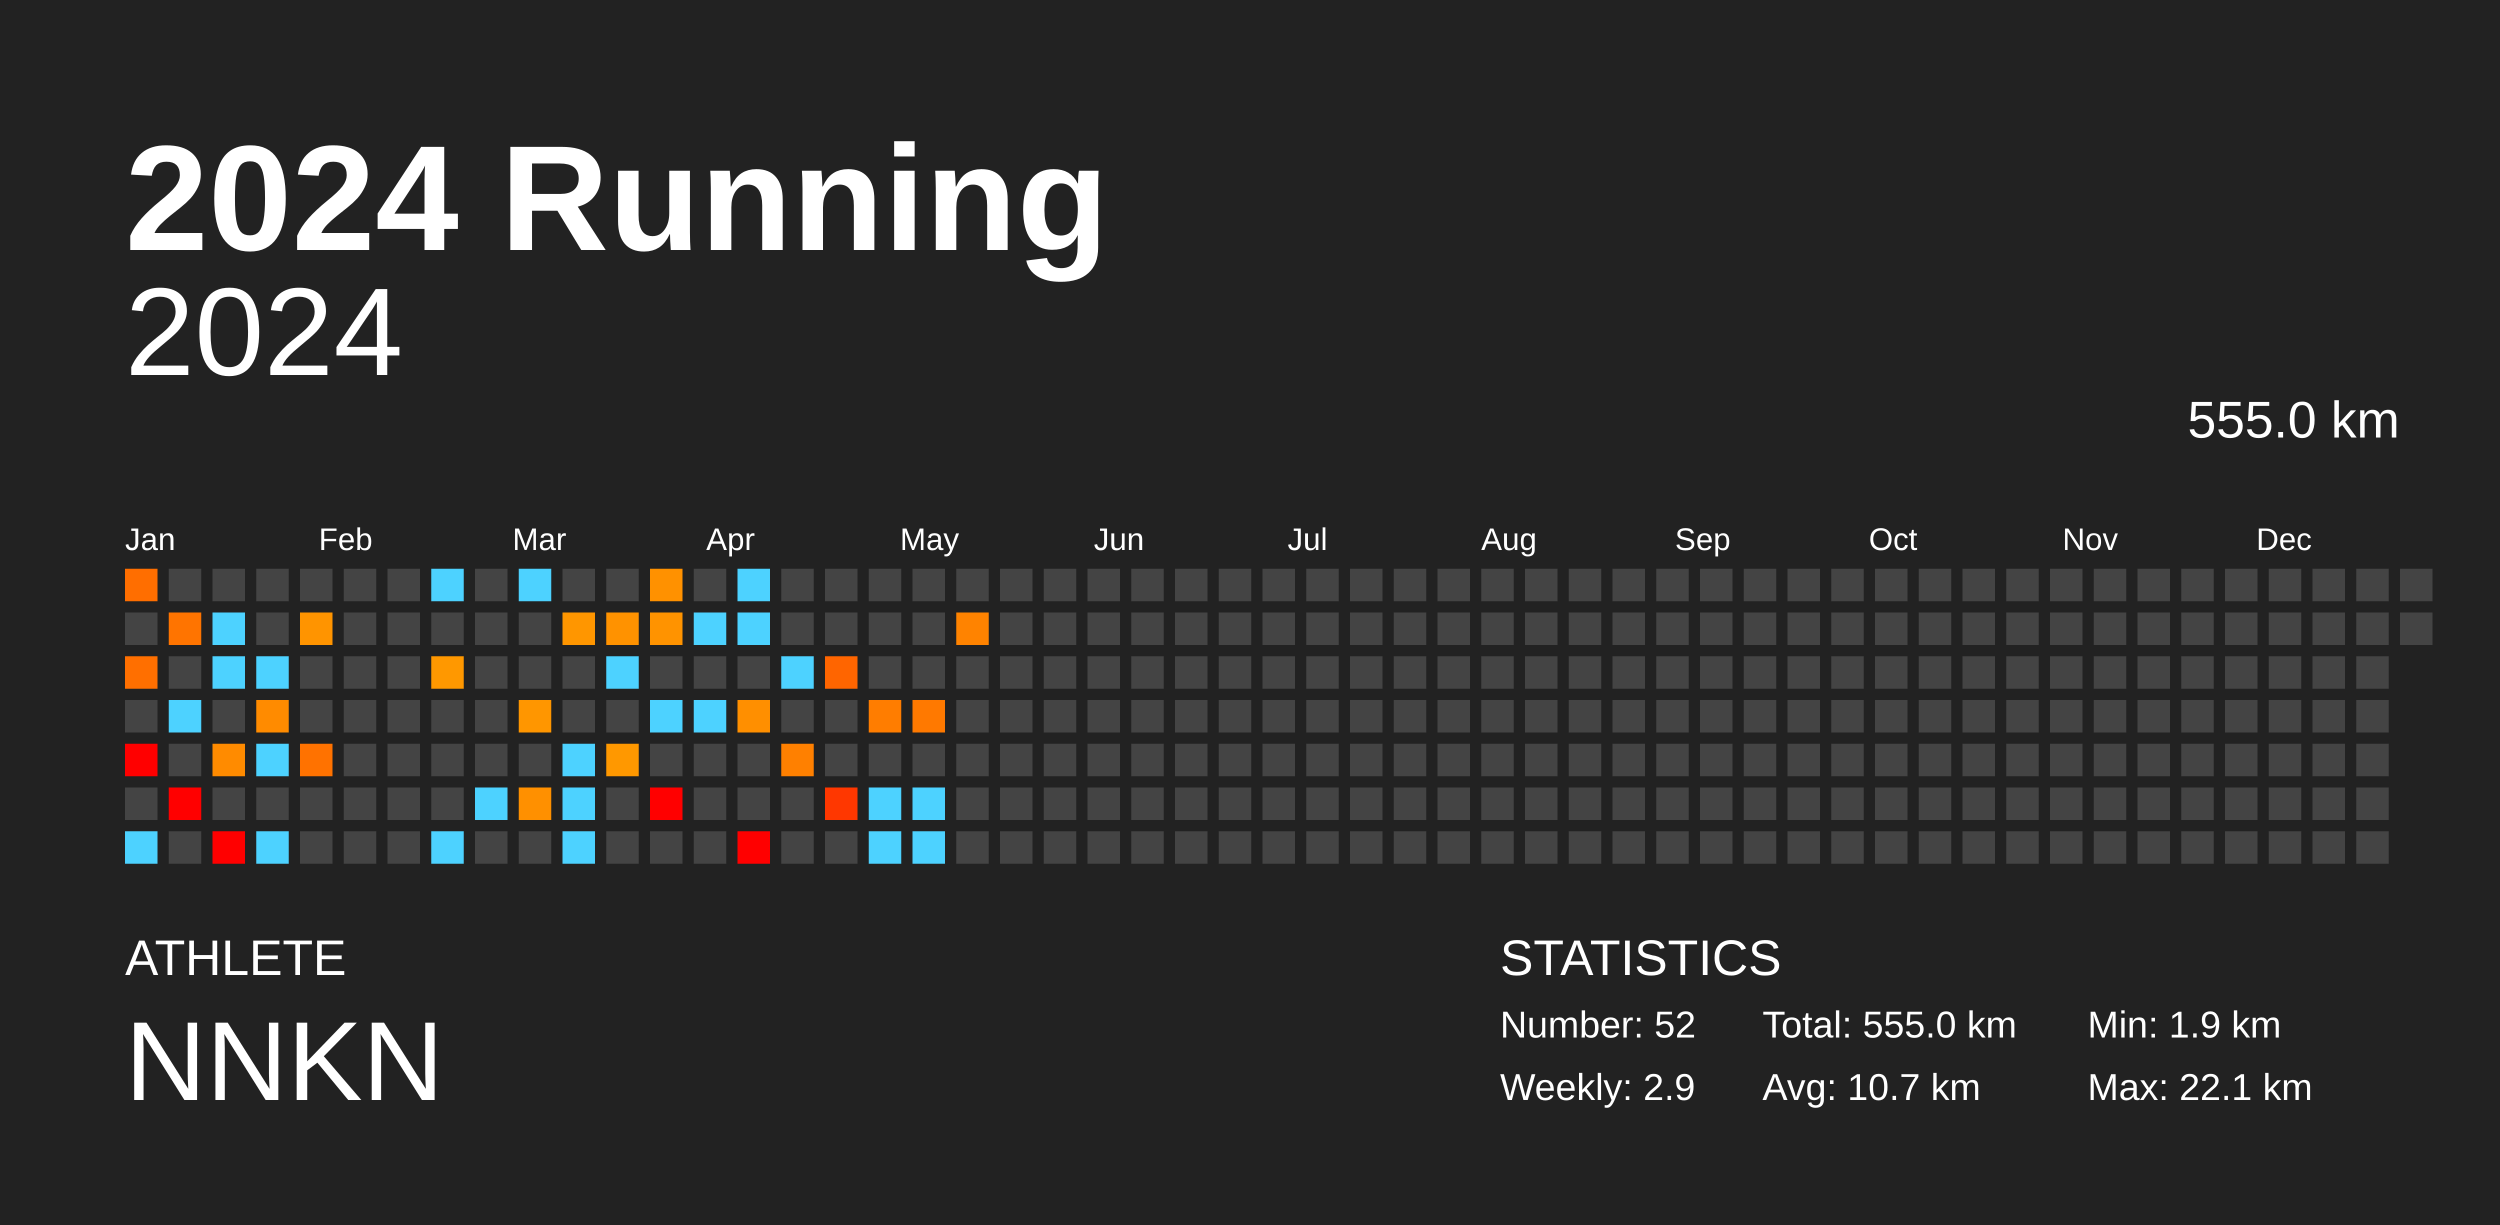
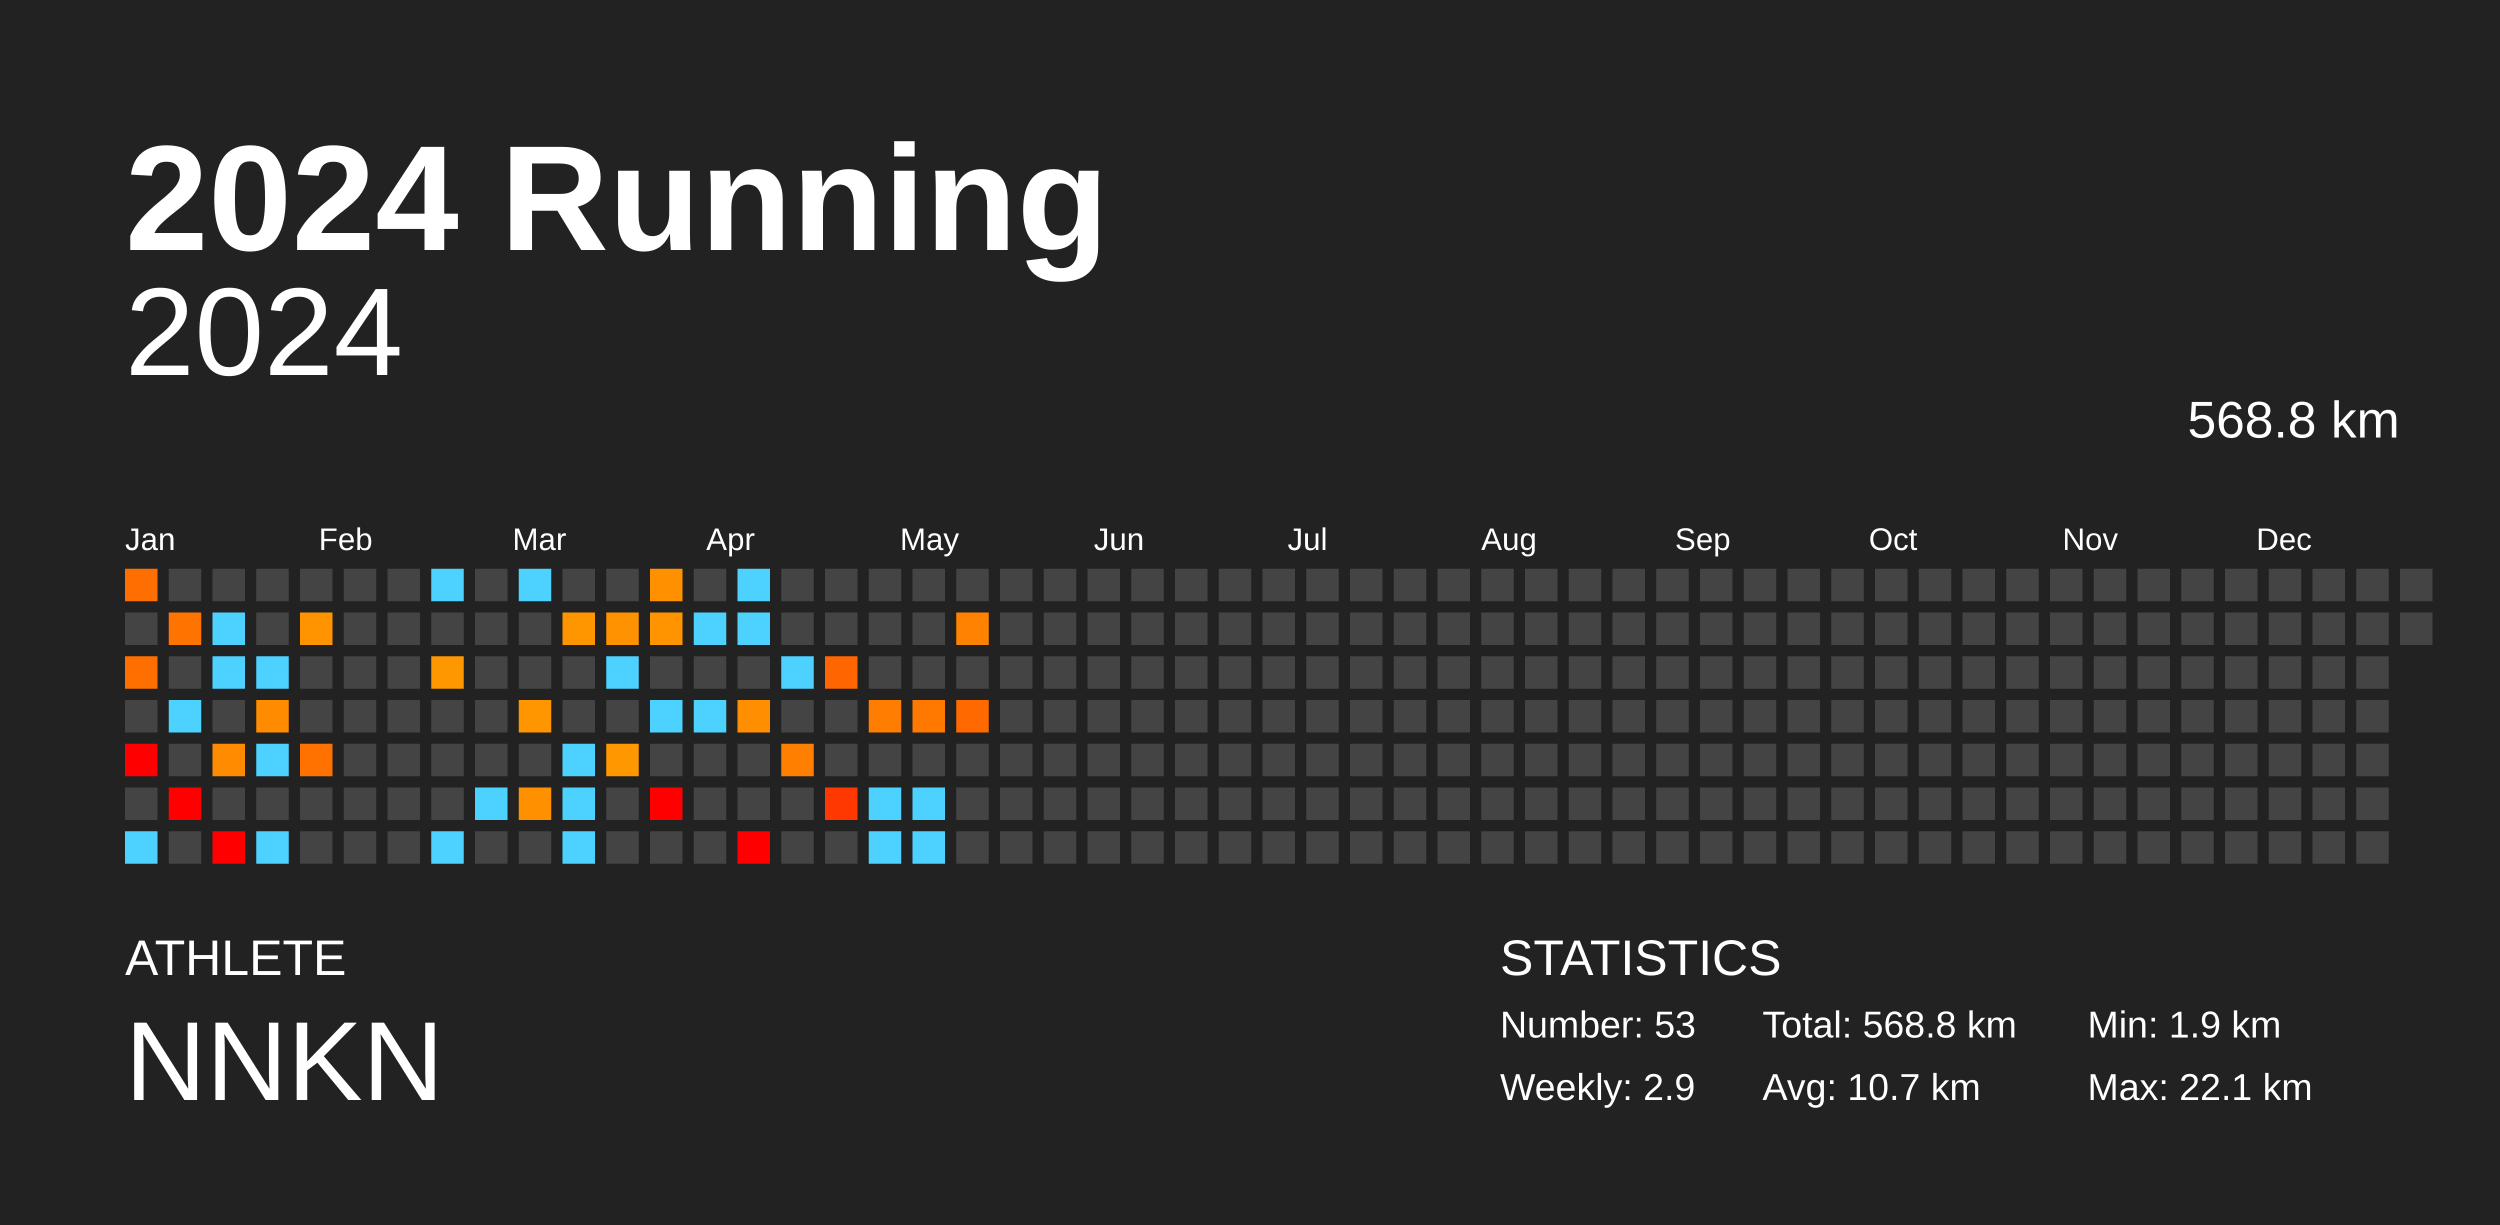
<svg xmlns="http://www.w3.org/2000/svg" baseProfile="full" height="98mm" version="1.1" viewBox="0,0,200,98" width="200mm">
  <defs />
  <rect fill="#222222" height="98" width="200" x="0" y="0" />
  <text fill="#FFFFFF" style="font-size:12px; font-family:Arial; font-weight:bold;" x="10" y="20">2024 Running</text>
  <text fill="#FFFFFF" style="font-size:4px; font-family:Arial" x="10" y="78">ATHLETE</text>
  <text fill="#FFFFFF" style="font-size:9px; font-family:Arial" x="10" y="88">NNKN</text>
  <text fill="#FFFFFF" style="font-size:4px; font-family:Arial" x="120" y="78">STATISTICS</text>
-   <text fill="#FFFFFF" style="font-size:3px; font-family:Arial" x="120" y="83">Number: 52</text>
+   <text fill="#FFFFFF" style="font-size:3px; font-family:Arial" x="120" y="83">Number: 53</text>
  <text fill="#FFFFFF" style="font-size:3px; font-family:Arial" x="120" y="88">Weekly: 2.9</text>
-   <text fill="#FFFFFF" style="font-size:3px; font-family:Arial" x="141" y="83">Total: 555.0 km</text>
+   <text fill="#FFFFFF" style="font-size:3px; font-family:Arial" x="141" y="83">Total: 568.8 km</text>
  <text fill="#FFFFFF" style="font-size:3px; font-family:Arial" x="141" y="88">Avg: 10.7 km</text>
  <text fill="#FFFFFF" style="font-size:3px; font-family:Arial" x="167" y="83">Min: 1.9 km</text>
  <text fill="#FFFFFF" style="font-size:3px; font-family:Arial" x="167" y="88">Max: 22.1 km</text>
  <text alignment-baseline="hanging" fill="#FFFFFF" style="font-size:10.0px; font-family:Arial;" x="10" y="30">2024</text>
-   <text alignment-baseline="hanging" fill="#FFFFFF" style="font-size:4.125px; font-family:Arial;" x="175" y="35">555.0 km</text>
+   <text alignment-baseline="hanging" fill="#FFFFFF" style="font-size:4.125px; font-family:Arial;" x="175" y="35">568.8 km</text>
  <text fill="#FFFFFF" style="font-size:2.5px; font-family:Arial" x="10.0" y="44">Jan</text>
  <text fill="#FFFFFF" style="font-size:2.5px; font-family:Arial" x="25.5" y="44">Feb</text>
  <text fill="#FFFFFF" style="font-size:2.5px; font-family:Arial" x="41.0" y="44">Mar</text>
  <text fill="#FFFFFF" style="font-size:2.5px; font-family:Arial" x="56.5" y="44">Apr</text>
  <text fill="#FFFFFF" style="font-size:2.5px; font-family:Arial" x="72.0" y="44">May</text>
  <text fill="#FFFFFF" style="font-size:2.5px; font-family:Arial" x="87.5" y="44">Jun</text>
  <text fill="#FFFFFF" style="font-size:2.5px; font-family:Arial" x="103.0" y="44">Jul</text>
  <text fill="#FFFFFF" style="font-size:2.5px; font-family:Arial" x="118.5" y="44">Aug</text>
  <text fill="#FFFFFF" style="font-size:2.5px; font-family:Arial" x="134.0" y="44">Sep</text>
  <text fill="#FFFFFF" style="font-size:2.5px; font-family:Arial" x="149.5" y="44">Oct</text>
  <text fill="#FFFFFF" style="font-size:2.5px; font-family:Arial" x="165.0" y="44">Nov</text>
  <text fill="#FFFFFF" style="font-size:2.5px; font-family:Arial" x="180.5" y="44">Dec</text>
  <rect fill="#ff6e00" height="2.6" width="2.6" x="10.0" y="45.5" />
  <rect fill="#444444" height="2.6" width="2.6" x="10.0" y="49.0" />
  <rect fill="#ff6f00" height="2.6" width="2.6" x="10.0" y="52.5" />
  <rect fill="#444444" height="2.6" width="2.6" x="10.0" y="56.0" />
  <rect fill="red" height="2.6" width="2.6" x="10.0" y="59.5" />
  <rect fill="#444444" height="2.6" width="2.6" x="10.0" y="63.0" />
  <rect fill="#4dd2ff" height="2.6" width="2.6" x="10.0" y="66.5" />
  <rect fill="#444444" height="2.6" width="2.6" x="13.5" y="45.5" />
  <rect fill="#ff7400" height="2.6" width="2.6" x="13.5" y="49.0" />
  <rect fill="#444444" height="2.6" width="2.6" x="13.5" y="52.5" />
  <rect fill="#4dd2ff" height="2.6" width="2.6" x="13.5" y="56.0" />
  <rect fill="#444444" height="2.6" width="2.6" x="13.5" y="59.5" />
  <rect fill="red" height="2.6" width="2.6" x="13.5" y="63.0" />
  <rect fill="#444444" height="2.6" width="2.6" x="13.5" y="66.5" />
  <rect fill="#444444" height="2.6" width="2.6" x="17.0" y="45.5" />
  <rect fill="#4dd2ff" height="2.6" width="2.6" x="17.0" y="49.0" />
  <rect fill="#4dd2ff" height="2.6" width="2.6" x="17.0" y="52.5" />
  <rect fill="#444444" height="2.6" width="2.6" x="17.0" y="56.0" />
  <rect fill="#ff8b00" height="2.6" width="2.6" x="17.0" y="59.5" />
  <rect fill="#444444" height="2.6" width="2.6" x="17.0" y="63.0" />
  <rect fill="red" height="2.6" width="2.6" x="17.0" y="66.5" />
  <rect fill="#444444" height="2.6" width="2.6" x="20.5" y="45.5" />
  <rect fill="#444444" height="2.6" width="2.6" x="20.5" y="49.0" />
  <rect fill="#4dd2ff" height="2.6" width="2.6" x="20.5" y="52.5" />
  <rect fill="#ff8b00" height="2.6" width="2.6" x="20.5" y="56.0" />
  <rect fill="#4dd2ff" height="2.6" width="2.6" x="20.5" y="59.5" />
  <rect fill="#444444" height="2.6" width="2.6" x="20.5" y="63.0" />
  <rect fill="#4dd2ff" height="2.6" width="2.6" x="20.5" y="66.5" />
  <rect fill="#444444" height="2.6" width="2.6" x="24.0" y="45.5" />
  <rect fill="#ff9400" height="2.6" width="2.6" x="24.0" y="49.0" />
  <rect fill="#444444" height="2.6" width="2.6" x="24.0" y="52.5" />
  <rect fill="#444444" height="2.6" width="2.6" x="24.0" y="56.0" />
  <rect fill="#ff7200" height="2.6" width="2.6" x="24.0" y="59.5" />
  <rect fill="#444444" height="2.6" width="2.6" x="24.0" y="63.0" />
  <rect fill="#444444" height="2.6" width="2.6" x="24.0" y="66.5" />
  <rect fill="#444444" height="2.6" width="2.6" x="27.5" y="45.5" />
  <rect fill="#444444" height="2.6" width="2.6" x="27.5" y="49.0" />
  <rect fill="#444444" height="2.6" width="2.6" x="27.5" y="52.5" />
  <rect fill="#444444" height="2.6" width="2.6" x="27.5" y="56.0" />
  <rect fill="#444444" height="2.6" width="2.6" x="27.5" y="59.5" />
  <rect fill="#444444" height="2.6" width="2.6" x="27.5" y="63.0" />
  <rect fill="#444444" height="2.6" width="2.6" x="27.5" y="66.5" />
  <rect fill="#444444" height="2.6" width="2.6" x="31.0" y="45.5" />
  <rect fill="#444444" height="2.6" width="2.6" x="31.0" y="49.0" />
  <rect fill="#444444" height="2.6" width="2.6" x="31.0" y="52.5" />
  <rect fill="#444444" height="2.6" width="2.6" x="31.0" y="56.0" />
  <rect fill="#444444" height="2.6" width="2.6" x="31.0" y="59.5" />
  <rect fill="#444444" height="2.6" width="2.6" x="31.0" y="63.0" />
  <rect fill="#444444" height="2.6" width="2.6" x="31.0" y="66.5" />
  <rect fill="#4dd2ff" height="2.6" width="2.6" x="34.5" y="45.5" />
  <rect fill="#444444" height="2.6" width="2.6" x="34.5" y="49.0" />
  <rect fill="#ff9800" height="2.6" width="2.6" x="34.5" y="52.5" />
  <rect fill="#444444" height="2.6" width="2.6" x="34.5" y="56.0" />
  <rect fill="#444444" height="2.6" width="2.6" x="34.5" y="59.5" />
  <rect fill="#444444" height="2.6" width="2.6" x="34.5" y="63.0" />
  <rect fill="#4dd2ff" height="2.6" width="2.6" x="34.5" y="66.5" />
  <rect fill="#444444" height="2.6" width="2.6" x="38.0" y="45.5" />
  <rect fill="#444444" height="2.6" width="2.6" x="38.0" y="49.0" />
  <rect fill="#444444" height="2.6" width="2.6" x="38.0" y="52.5" />
  <rect fill="#444444" height="2.6" width="2.6" x="38.0" y="56.0" />
  <rect fill="#444444" height="2.6" width="2.6" x="38.0" y="59.5" />
  <rect fill="#4dd2ff" height="2.6" width="2.6" x="38.0" y="63.0" />
  <rect fill="#444444" height="2.6" width="2.6" x="38.0" y="66.5" />
  <rect fill="#4dd2ff" height="2.6" width="2.6" x="41.5" y="45.5" />
  <rect fill="#444444" height="2.6" width="2.6" x="41.5" y="49.0" />
  <rect fill="#444444" height="2.6" width="2.6" x="41.5" y="52.5" />
  <rect fill="#ff9600" height="2.6" width="2.6" x="41.5" y="56.0" />
  <rect fill="#444444" height="2.6" width="2.6" x="41.5" y="59.5" />
  <rect fill="#ff9000" height="2.6" width="2.6" x="41.5" y="63.0" />
  <rect fill="#444444" height="2.6" width="2.6" x="41.5" y="66.5" />
  <rect fill="#444444" height="2.6" width="2.6" x="45.0" y="45.5" />
  <rect fill="#ff9600" height="2.6" width="2.6" x="45.0" y="49.0" />
  <rect fill="#444444" height="2.6" width="2.6" x="45.0" y="52.5" />
  <rect fill="#444444" height="2.6" width="2.6" x="45.0" y="56.0" />
  <rect fill="#4dd2ff" height="2.6" width="2.6" x="45.0" y="59.5" />
  <rect fill="#4dd2ff" height="2.6" width="2.6" x="45.0" y="63.0" />
  <rect fill="#4dd2ff" height="2.6" width="2.6" x="45.0" y="66.5" />
  <rect fill="#444444" height="2.6" width="2.6" x="48.5" y="45.5" />
  <rect fill="#ff9200" height="2.6" width="2.6" x="48.5" y="49.0" />
  <rect fill="#4dd2ff" height="2.6" width="2.6" x="48.5" y="52.5" />
  <rect fill="#444444" height="2.6" width="2.6" x="48.5" y="56.0" />
  <rect fill="#ff9800" height="2.6" width="2.6" x="48.5" y="59.5" />
  <rect fill="#444444" height="2.6" width="2.6" x="48.5" y="63.0" />
  <rect fill="#444444" height="2.6" width="2.6" x="48.5" y="66.5" />
  <rect fill="#ff9100" height="2.6" width="2.6" x="52.0" y="45.5" />
  <rect fill="#ff9300" height="2.6" width="2.6" x="52.0" y="49.0" />
  <rect fill="#444444" height="2.6" width="2.6" x="52.0" y="52.5" />
  <rect fill="#4dd2ff" height="2.6" width="2.6" x="52.0" y="56.0" />
  <rect fill="#444444" height="2.6" width="2.6" x="52.0" y="59.5" />
  <rect fill="red" height="2.6" width="2.6" x="52.0" y="63.0" />
  <rect fill="#444444" height="2.6" width="2.6" x="52.0" y="66.5" />
  <rect fill="#444444" height="2.6" width="2.6" x="55.5" y="45.5" />
  <rect fill="#4dd2ff" height="2.6" width="2.6" x="55.5" y="49.0" />
  <rect fill="#444444" height="2.6" width="2.6" x="55.5" y="52.5" />
  <rect fill="#4dd2ff" height="2.6" width="2.6" x="55.5" y="56.0" />
  <rect fill="#444444" height="2.6" width="2.6" x="55.5" y="59.5" />
  <rect fill="#444444" height="2.6" width="2.6" x="55.5" y="63.0" />
  <rect fill="#444444" height="2.6" width="2.6" x="55.5" y="66.5" />
  <rect fill="#4dd2ff" height="2.6" width="2.6" x="59.0" y="45.5" />
  <rect fill="#4dd2ff" height="2.6" width="2.6" x="59.0" y="49.0" />
  <rect fill="#444444" height="2.6" width="2.6" x="59.0" y="52.5" />
  <rect fill="#ff8f00" height="2.6" width="2.6" x="59.0" y="56.0" />
  <rect fill="#444444" height="2.6" width="2.6" x="59.0" y="59.5" />
  <rect fill="#444444" height="2.6" width="2.6" x="59.0" y="63.0" />
  <rect fill="red" height="2.6" width="2.6" x="59.0" y="66.5" />
  <rect fill="#444444" height="2.6" width="2.6" x="62.5" y="45.5" />
  <rect fill="#444444" height="2.6" width="2.6" x="62.5" y="49.0" />
  <rect fill="#4dd2ff" height="2.6" width="2.6" x="62.5" y="52.5" />
  <rect fill="#444444" height="2.6" width="2.6" x="62.5" y="56.0" />
  <rect fill="#ff8000" height="2.6" width="2.6" x="62.5" y="59.5" />
  <rect fill="#444444" height="2.6" width="2.6" x="62.5" y="63.0" />
  <rect fill="#444444" height="2.6" width="2.6" x="62.5" y="66.5" />
  <rect fill="#444444" height="2.6" width="2.6" x="66.0" y="45.5" />
  <rect fill="#444444" height="2.6" width="2.6" x="66.0" y="49.0" />
  <rect fill="#ff6500" height="2.6" width="2.6" x="66.0" y="52.5" />
  <rect fill="#444444" height="2.6" width="2.6" x="66.0" y="56.0" />
  <rect fill="#444444" height="2.6" width="2.6" x="66.0" y="59.5" />
  <rect fill="#ff3700" height="2.6" width="2.6" x="66.0" y="63.0" />
  <rect fill="#444444" height="2.6" width="2.6" x="66.0" y="66.5" />
  <rect fill="#444444" height="2.6" width="2.6" x="69.5" y="45.5" />
  <rect fill="#444444" height="2.6" width="2.6" x="69.5" y="49.0" />
  <rect fill="#444444" height="2.6" width="2.6" x="69.5" y="52.5" />
  <rect fill="#ff7d00" height="2.6" width="2.6" x="69.5" y="56.0" />
  <rect fill="#444444" height="2.6" width="2.6" x="69.5" y="59.5" />
  <rect fill="#4dd2ff" height="2.6" width="2.6" x="69.5" y="63.0" />
  <rect fill="#4dd2ff" height="2.6" width="2.6" x="69.5" y="66.5" />
  <rect fill="#444444" height="2.6" width="2.6" x="73.0" y="45.5" />
  <rect fill="#444444" height="2.6" width="2.6" x="73.0" y="49.0" />
  <rect fill="#444444" height="2.6" width="2.6" x="73.0" y="52.5" />
  <rect fill="#ff7900" height="2.6" width="2.6" x="73.0" y="56.0" />
  <rect fill="#444444" height="2.6" width="2.6" x="73.0" y="59.5" />
  <rect fill="#4dd2ff" height="2.6" width="2.6" x="73.0" y="63.0" />
  <rect fill="#4dd2ff" height="2.6" width="2.6" x="73.0" y="66.5" />
  <rect fill="#444444" height="2.6" width="2.6" x="76.5" y="45.5" />
  <rect fill="#ff8300" height="2.6" width="2.6" x="76.5" y="49.0" />
  <rect fill="#444444" height="2.6" width="2.6" x="76.5" y="52.5" />
-   <rect fill="#444444" height="2.6" width="2.6" x="76.5" y="56.0" />
+   <rect fill="#ff6900" height="2.6" width="2.6" x="76.5" y="56.0" />
  <rect fill="#444444" height="2.6" width="2.6" x="76.5" y="59.5" />
  <rect fill="#444444" height="2.6" width="2.6" x="76.5" y="63.0" />
  <rect fill="#444444" height="2.6" width="2.6" x="76.5" y="66.5" />
  <rect fill="#444444" height="2.6" width="2.6" x="80.0" y="45.5" />
  <rect fill="#444444" height="2.6" width="2.6" x="80.0" y="49.0" />
  <rect fill="#444444" height="2.6" width="2.6" x="80.0" y="52.5" />
  <rect fill="#444444" height="2.6" width="2.6" x="80.0" y="56.0" />
  <rect fill="#444444" height="2.6" width="2.6" x="80.0" y="59.5" />
  <rect fill="#444444" height="2.6" width="2.6" x="80.0" y="63.0" />
  <rect fill="#444444" height="2.6" width="2.6" x="80.0" y="66.5" />
  <rect fill="#444444" height="2.6" width="2.6" x="83.5" y="45.5" />
  <rect fill="#444444" height="2.6" width="2.6" x="83.5" y="49.0" />
  <rect fill="#444444" height="2.6" width="2.6" x="83.5" y="52.5" />
  <rect fill="#444444" height="2.6" width="2.6" x="83.5" y="56.0" />
  <rect fill="#444444" height="2.6" width="2.6" x="83.5" y="59.5" />
  <rect fill="#444444" height="2.6" width="2.6" x="83.5" y="63.0" />
  <rect fill="#444444" height="2.6" width="2.6" x="83.5" y="66.5" />
  <rect fill="#444444" height="2.6" width="2.6" x="87.0" y="45.5" />
  <rect fill="#444444" height="2.6" width="2.6" x="87.0" y="49.0" />
  <rect fill="#444444" height="2.6" width="2.6" x="87.0" y="52.5" />
  <rect fill="#444444" height="2.6" width="2.6" x="87.0" y="56.0" />
  <rect fill="#444444" height="2.6" width="2.6" x="87.0" y="59.5" />
  <rect fill="#444444" height="2.6" width="2.6" x="87.0" y="63.0" />
  <rect fill="#444444" height="2.6" width="2.6" x="87.0" y="66.5" />
  <rect fill="#444444" height="2.6" width="2.6" x="90.5" y="45.5" />
  <rect fill="#444444" height="2.6" width="2.6" x="90.5" y="49.0" />
  <rect fill="#444444" height="2.6" width="2.6" x="90.5" y="52.5" />
  <rect fill="#444444" height="2.6" width="2.6" x="90.5" y="56.0" />
  <rect fill="#444444" height="2.6" width="2.6" x="90.5" y="59.5" />
  <rect fill="#444444" height="2.6" width="2.6" x="90.5" y="63.0" />
  <rect fill="#444444" height="2.6" width="2.6" x="90.5" y="66.5" />
  <rect fill="#444444" height="2.6" width="2.6" x="94.0" y="45.5" />
  <rect fill="#444444" height="2.6" width="2.6" x="94.0" y="49.0" />
  <rect fill="#444444" height="2.6" width="2.6" x="94.0" y="52.5" />
  <rect fill="#444444" height="2.6" width="2.6" x="94.0" y="56.0" />
  <rect fill="#444444" height="2.6" width="2.6" x="94.0" y="59.5" />
  <rect fill="#444444" height="2.6" width="2.6" x="94.0" y="63.0" />
  <rect fill="#444444" height="2.6" width="2.6" x="94.0" y="66.5" />
  <rect fill="#444444" height="2.6" width="2.6" x="97.5" y="45.5" />
  <rect fill="#444444" height="2.6" width="2.6" x="97.5" y="49.0" />
  <rect fill="#444444" height="2.6" width="2.6" x="97.5" y="52.5" />
  <rect fill="#444444" height="2.6" width="2.6" x="97.5" y="56.0" />
  <rect fill="#444444" height="2.6" width="2.6" x="97.5" y="59.5" />
  <rect fill="#444444" height="2.6" width="2.6" x="97.5" y="63.0" />
  <rect fill="#444444" height="2.6" width="2.6" x="97.5" y="66.5" />
  <rect fill="#444444" height="2.6" width="2.6" x="101.0" y="45.5" />
  <rect fill="#444444" height="2.6" width="2.6" x="101.0" y="49.0" />
  <rect fill="#444444" height="2.6" width="2.6" x="101.0" y="52.5" />
  <rect fill="#444444" height="2.6" width="2.6" x="101.0" y="56.0" />
  <rect fill="#444444" height="2.6" width="2.6" x="101.0" y="59.5" />
  <rect fill="#444444" height="2.6" width="2.6" x="101.0" y="63.0" />
  <rect fill="#444444" height="2.6" width="2.6" x="101.0" y="66.5" />
  <rect fill="#444444" height="2.6" width="2.6" x="104.5" y="45.5" />
  <rect fill="#444444" height="2.6" width="2.6" x="104.5" y="49.0" />
  <rect fill="#444444" height="2.6" width="2.6" x="104.5" y="52.5" />
  <rect fill="#444444" height="2.6" width="2.6" x="104.5" y="56.0" />
  <rect fill="#444444" height="2.6" width="2.6" x="104.5" y="59.5" />
  <rect fill="#444444" height="2.6" width="2.6" x="104.5" y="63.0" />
  <rect fill="#444444" height="2.6" width="2.6" x="104.5" y="66.5" />
  <rect fill="#444444" height="2.6" width="2.6" x="108.0" y="45.5" />
  <rect fill="#444444" height="2.6" width="2.6" x="108.0" y="49.0" />
  <rect fill="#444444" height="2.6" width="2.6" x="108.0" y="52.5" />
  <rect fill="#444444" height="2.6" width="2.6" x="108.0" y="56.0" />
  <rect fill="#444444" height="2.6" width="2.6" x="108.0" y="59.5" />
  <rect fill="#444444" height="2.6" width="2.6" x="108.0" y="63.0" />
  <rect fill="#444444" height="2.6" width="2.6" x="108.0" y="66.5" />
  <rect fill="#444444" height="2.6" width="2.6" x="111.5" y="45.5" />
  <rect fill="#444444" height="2.6" width="2.6" x="111.5" y="49.0" />
  <rect fill="#444444" height="2.6" width="2.6" x="111.5" y="52.5" />
  <rect fill="#444444" height="2.6" width="2.6" x="111.5" y="56.0" />
  <rect fill="#444444" height="2.6" width="2.6" x="111.5" y="59.5" />
  <rect fill="#444444" height="2.6" width="2.6" x="111.5" y="63.0" />
  <rect fill="#444444" height="2.6" width="2.6" x="111.5" y="66.5" />
  <rect fill="#444444" height="2.6" width="2.6" x="115.0" y="45.5" />
  <rect fill="#444444" height="2.6" width="2.6" x="115.0" y="49.0" />
  <rect fill="#444444" height="2.6" width="2.6" x="115.0" y="52.5" />
  <rect fill="#444444" height="2.6" width="2.6" x="115.0" y="56.0" />
  <rect fill="#444444" height="2.6" width="2.6" x="115.0" y="59.5" />
  <rect fill="#444444" height="2.6" width="2.6" x="115.0" y="63.0" />
  <rect fill="#444444" height="2.6" width="2.6" x="115.0" y="66.5" />
  <rect fill="#444444" height="2.6" width="2.6" x="118.5" y="45.5" />
  <rect fill="#444444" height="2.6" width="2.6" x="118.5" y="49.0" />
  <rect fill="#444444" height="2.6" width="2.6" x="118.5" y="52.5" />
  <rect fill="#444444" height="2.6" width="2.6" x="118.5" y="56.0" />
  <rect fill="#444444" height="2.6" width="2.6" x="118.5" y="59.5" />
  <rect fill="#444444" height="2.6" width="2.6" x="118.5" y="63.0" />
  <rect fill="#444444" height="2.6" width="2.6" x="118.5" y="66.5" />
  <rect fill="#444444" height="2.6" width="2.6" x="122.0" y="45.5" />
  <rect fill="#444444" height="2.6" width="2.6" x="122.0" y="49.0" />
  <rect fill="#444444" height="2.6" width="2.6" x="122.0" y="52.5" />
  <rect fill="#444444" height="2.6" width="2.6" x="122.0" y="56.0" />
  <rect fill="#444444" height="2.6" width="2.6" x="122.0" y="59.5" />
  <rect fill="#444444" height="2.6" width="2.6" x="122.0" y="63.0" />
  <rect fill="#444444" height="2.6" width="2.6" x="122.0" y="66.5" />
  <rect fill="#444444" height="2.6" width="2.6" x="125.5" y="45.5" />
  <rect fill="#444444" height="2.6" width="2.6" x="125.5" y="49.0" />
  <rect fill="#444444" height="2.6" width="2.6" x="125.5" y="52.5" />
  <rect fill="#444444" height="2.6" width="2.6" x="125.5" y="56.0" />
  <rect fill="#444444" height="2.6" width="2.6" x="125.5" y="59.5" />
  <rect fill="#444444" height="2.6" width="2.6" x="125.5" y="63.0" />
  <rect fill="#444444" height="2.6" width="2.6" x="125.5" y="66.5" />
  <rect fill="#444444" height="2.6" width="2.6" x="129.0" y="45.5" />
  <rect fill="#444444" height="2.6" width="2.6" x="129.0" y="49.0" />
  <rect fill="#444444" height="2.6" width="2.6" x="129.0" y="52.5" />
  <rect fill="#444444" height="2.6" width="2.6" x="129.0" y="56.0" />
  <rect fill="#444444" height="2.6" width="2.6" x="129.0" y="59.5" />
  <rect fill="#444444" height="2.6" width="2.6" x="129.0" y="63.0" />
  <rect fill="#444444" height="2.6" width="2.6" x="129.0" y="66.5" />
  <rect fill="#444444" height="2.6" width="2.6" x="132.5" y="45.5" />
  <rect fill="#444444" height="2.6" width="2.6" x="132.5" y="49.0" />
  <rect fill="#444444" height="2.6" width="2.6" x="132.5" y="52.5" />
  <rect fill="#444444" height="2.6" width="2.6" x="132.5" y="56.0" />
  <rect fill="#444444" height="2.6" width="2.6" x="132.5" y="59.5" />
  <rect fill="#444444" height="2.6" width="2.6" x="132.5" y="63.0" />
  <rect fill="#444444" height="2.6" width="2.6" x="132.5" y="66.5" />
  <rect fill="#444444" height="2.6" width="2.6" x="136.0" y="45.5" />
  <rect fill="#444444" height="2.6" width="2.6" x="136.0" y="49.0" />
  <rect fill="#444444" height="2.6" width="2.6" x="136.0" y="52.5" />
  <rect fill="#444444" height="2.6" width="2.6" x="136.0" y="56.0" />
  <rect fill="#444444" height="2.6" width="2.6" x="136.0" y="59.5" />
  <rect fill="#444444" height="2.6" width="2.6" x="136.0" y="63.0" />
  <rect fill="#444444" height="2.6" width="2.6" x="136.0" y="66.5" />
  <rect fill="#444444" height="2.6" width="2.6" x="139.5" y="45.5" />
  <rect fill="#444444" height="2.6" width="2.6" x="139.5" y="49.0" />
  <rect fill="#444444" height="2.6" width="2.6" x="139.5" y="52.5" />
  <rect fill="#444444" height="2.6" width="2.6" x="139.5" y="56.0" />
  <rect fill="#444444" height="2.6" width="2.6" x="139.5" y="59.5" />
  <rect fill="#444444" height="2.6" width="2.6" x="139.5" y="63.0" />
  <rect fill="#444444" height="2.6" width="2.6" x="139.5" y="66.5" />
  <rect fill="#444444" height="2.6" width="2.6" x="143.0" y="45.5" />
  <rect fill="#444444" height="2.6" width="2.6" x="143.0" y="49.0" />
  <rect fill="#444444" height="2.6" width="2.6" x="143.0" y="52.5" />
  <rect fill="#444444" height="2.6" width="2.6" x="143.0" y="56.0" />
  <rect fill="#444444" height="2.6" width="2.6" x="143.0" y="59.5" />
  <rect fill="#444444" height="2.6" width="2.6" x="143.0" y="63.0" />
  <rect fill="#444444" height="2.6" width="2.6" x="143.0" y="66.5" />
  <rect fill="#444444" height="2.6" width="2.6" x="146.5" y="45.5" />
  <rect fill="#444444" height="2.6" width="2.6" x="146.5" y="49.0" />
  <rect fill="#444444" height="2.6" width="2.6" x="146.5" y="52.5" />
  <rect fill="#444444" height="2.6" width="2.6" x="146.5" y="56.0" />
  <rect fill="#444444" height="2.6" width="2.6" x="146.5" y="59.5" />
  <rect fill="#444444" height="2.6" width="2.6" x="146.5" y="63.0" />
  <rect fill="#444444" height="2.6" width="2.6" x="146.5" y="66.5" />
  <rect fill="#444444" height="2.6" width="2.6" x="150.0" y="45.5" />
  <rect fill="#444444" height="2.6" width="2.6" x="150.0" y="49.0" />
  <rect fill="#444444" height="2.6" width="2.6" x="150.0" y="52.5" />
  <rect fill="#444444" height="2.6" width="2.6" x="150.0" y="56.0" />
  <rect fill="#444444" height="2.6" width="2.6" x="150.0" y="59.5" />
  <rect fill="#444444" height="2.6" width="2.6" x="150.0" y="63.0" />
  <rect fill="#444444" height="2.6" width="2.6" x="150.0" y="66.5" />
  <rect fill="#444444" height="2.6" width="2.6" x="153.5" y="45.5" />
  <rect fill="#444444" height="2.6" width="2.6" x="153.5" y="49.0" />
  <rect fill="#444444" height="2.6" width="2.6" x="153.5" y="52.5" />
  <rect fill="#444444" height="2.6" width="2.6" x="153.5" y="56.0" />
  <rect fill="#444444" height="2.6" width="2.6" x="153.5" y="59.5" />
  <rect fill="#444444" height="2.6" width="2.6" x="153.5" y="63.0" />
  <rect fill="#444444" height="2.6" width="2.6" x="153.5" y="66.5" />
  <rect fill="#444444" height="2.6" width="2.6" x="157.0" y="45.5" />
  <rect fill="#444444" height="2.6" width="2.6" x="157.0" y="49.0" />
  <rect fill="#444444" height="2.6" width="2.6" x="157.0" y="52.5" />
  <rect fill="#444444" height="2.6" width="2.6" x="157.0" y="56.0" />
  <rect fill="#444444" height="2.6" width="2.6" x="157.0" y="59.5" />
  <rect fill="#444444" height="2.6" width="2.6" x="157.0" y="63.0" />
  <rect fill="#444444" height="2.6" width="2.6" x="157.0" y="66.5" />
  <rect fill="#444444" height="2.6" width="2.6" x="160.5" y="45.5" />
  <rect fill="#444444" height="2.6" width="2.6" x="160.5" y="49.0" />
  <rect fill="#444444" height="2.6" width="2.6" x="160.5" y="52.5" />
  <rect fill="#444444" height="2.6" width="2.6" x="160.5" y="56.0" />
  <rect fill="#444444" height="2.6" width="2.6" x="160.5" y="59.5" />
  <rect fill="#444444" height="2.6" width="2.6" x="160.5" y="63.0" />
  <rect fill="#444444" height="2.6" width="2.6" x="160.5" y="66.5" />
  <rect fill="#444444" height="2.6" width="2.6" x="164.0" y="45.5" />
  <rect fill="#444444" height="2.6" width="2.6" x="164.0" y="49.0" />
  <rect fill="#444444" height="2.6" width="2.6" x="164.0" y="52.5" />
  <rect fill="#444444" height="2.6" width="2.6" x="164.0" y="56.0" />
  <rect fill="#444444" height="2.6" width="2.6" x="164.0" y="59.5" />
  <rect fill="#444444" height="2.6" width="2.6" x="164.0" y="63.0" />
  <rect fill="#444444" height="2.6" width="2.6" x="164.0" y="66.5" />
  <rect fill="#444444" height="2.6" width="2.6" x="167.5" y="45.5" />
  <rect fill="#444444" height="2.6" width="2.6" x="167.5" y="49.0" />
  <rect fill="#444444" height="2.6" width="2.6" x="167.5" y="52.5" />
  <rect fill="#444444" height="2.6" width="2.6" x="167.5" y="56.0" />
  <rect fill="#444444" height="2.6" width="2.6" x="167.5" y="59.5" />
  <rect fill="#444444" height="2.6" width="2.6" x="167.5" y="63.0" />
  <rect fill="#444444" height="2.6" width="2.6" x="167.5" y="66.5" />
  <rect fill="#444444" height="2.6" width="2.6" x="171.0" y="45.5" />
  <rect fill="#444444" height="2.6" width="2.6" x="171.0" y="49.0" />
  <rect fill="#444444" height="2.6" width="2.6" x="171.0" y="52.5" />
  <rect fill="#444444" height="2.6" width="2.6" x="171.0" y="56.0" />
  <rect fill="#444444" height="2.6" width="2.6" x="171.0" y="59.5" />
  <rect fill="#444444" height="2.6" width="2.6" x="171.0" y="63.0" />
  <rect fill="#444444" height="2.6" width="2.6" x="171.0" y="66.5" />
  <rect fill="#444444" height="2.6" width="2.6" x="174.5" y="45.5" />
  <rect fill="#444444" height="2.6" width="2.6" x="174.5" y="49.0" />
  <rect fill="#444444" height="2.6" width="2.6" x="174.5" y="52.5" />
  <rect fill="#444444" height="2.6" width="2.6" x="174.5" y="56.0" />
  <rect fill="#444444" height="2.6" width="2.6" x="174.5" y="59.5" />
  <rect fill="#444444" height="2.6" width="2.6" x="174.5" y="63.0" />
  <rect fill="#444444" height="2.6" width="2.6" x="174.5" y="66.5" />
  <rect fill="#444444" height="2.6" width="2.6" x="178.0" y="45.5" />
  <rect fill="#444444" height="2.6" width="2.6" x="178.0" y="49.0" />
  <rect fill="#444444" height="2.6" width="2.6" x="178.0" y="52.5" />
  <rect fill="#444444" height="2.6" width="2.6" x="178.0" y="56.0" />
  <rect fill="#444444" height="2.6" width="2.6" x="178.0" y="59.5" />
  <rect fill="#444444" height="2.6" width="2.6" x="178.0" y="63.0" />
  <rect fill="#444444" height="2.6" width="2.6" x="178.0" y="66.5" />
  <rect fill="#444444" height="2.6" width="2.6" x="181.5" y="45.5" />
  <rect fill="#444444" height="2.6" width="2.6" x="181.5" y="49.0" />
  <rect fill="#444444" height="2.6" width="2.6" x="181.5" y="52.5" />
  <rect fill="#444444" height="2.6" width="2.6" x="181.5" y="56.0" />
  <rect fill="#444444" height="2.6" width="2.6" x="181.5" y="59.5" />
  <rect fill="#444444" height="2.6" width="2.6" x="181.5" y="63.0" />
  <rect fill="#444444" height="2.6" width="2.6" x="181.5" y="66.5" />
  <rect fill="#444444" height="2.6" width="2.6" x="185.0" y="45.5" />
  <rect fill="#444444" height="2.6" width="2.6" x="185.0" y="49.0" />
  <rect fill="#444444" height="2.6" width="2.6" x="185.0" y="52.5" />
  <rect fill="#444444" height="2.6" width="2.6" x="185.0" y="56.0" />
  <rect fill="#444444" height="2.6" width="2.6" x="185.0" y="59.5" />
  <rect fill="#444444" height="2.6" width="2.6" x="185.0" y="63.0" />
  <rect fill="#444444" height="2.6" width="2.6" x="185.0" y="66.5" />
  <rect fill="#444444" height="2.6" width="2.6" x="188.5" y="45.5" />
  <rect fill="#444444" height="2.6" width="2.6" x="188.5" y="49.0" />
  <rect fill="#444444" height="2.6" width="2.6" x="188.5" y="52.5" />
  <rect fill="#444444" height="2.6" width="2.6" x="188.5" y="56.0" />
  <rect fill="#444444" height="2.6" width="2.6" x="188.5" y="59.5" />
  <rect fill="#444444" height="2.6" width="2.6" x="188.5" y="63.0" />
  <rect fill="#444444" height="2.6" width="2.6" x="188.5" y="66.5" />
  <rect fill="#444444" height="2.6" width="2.6" x="192.0" y="45.5" />
  <rect fill="#444444" height="2.6" width="2.6" x="192.0" y="49.0" />
</svg>
